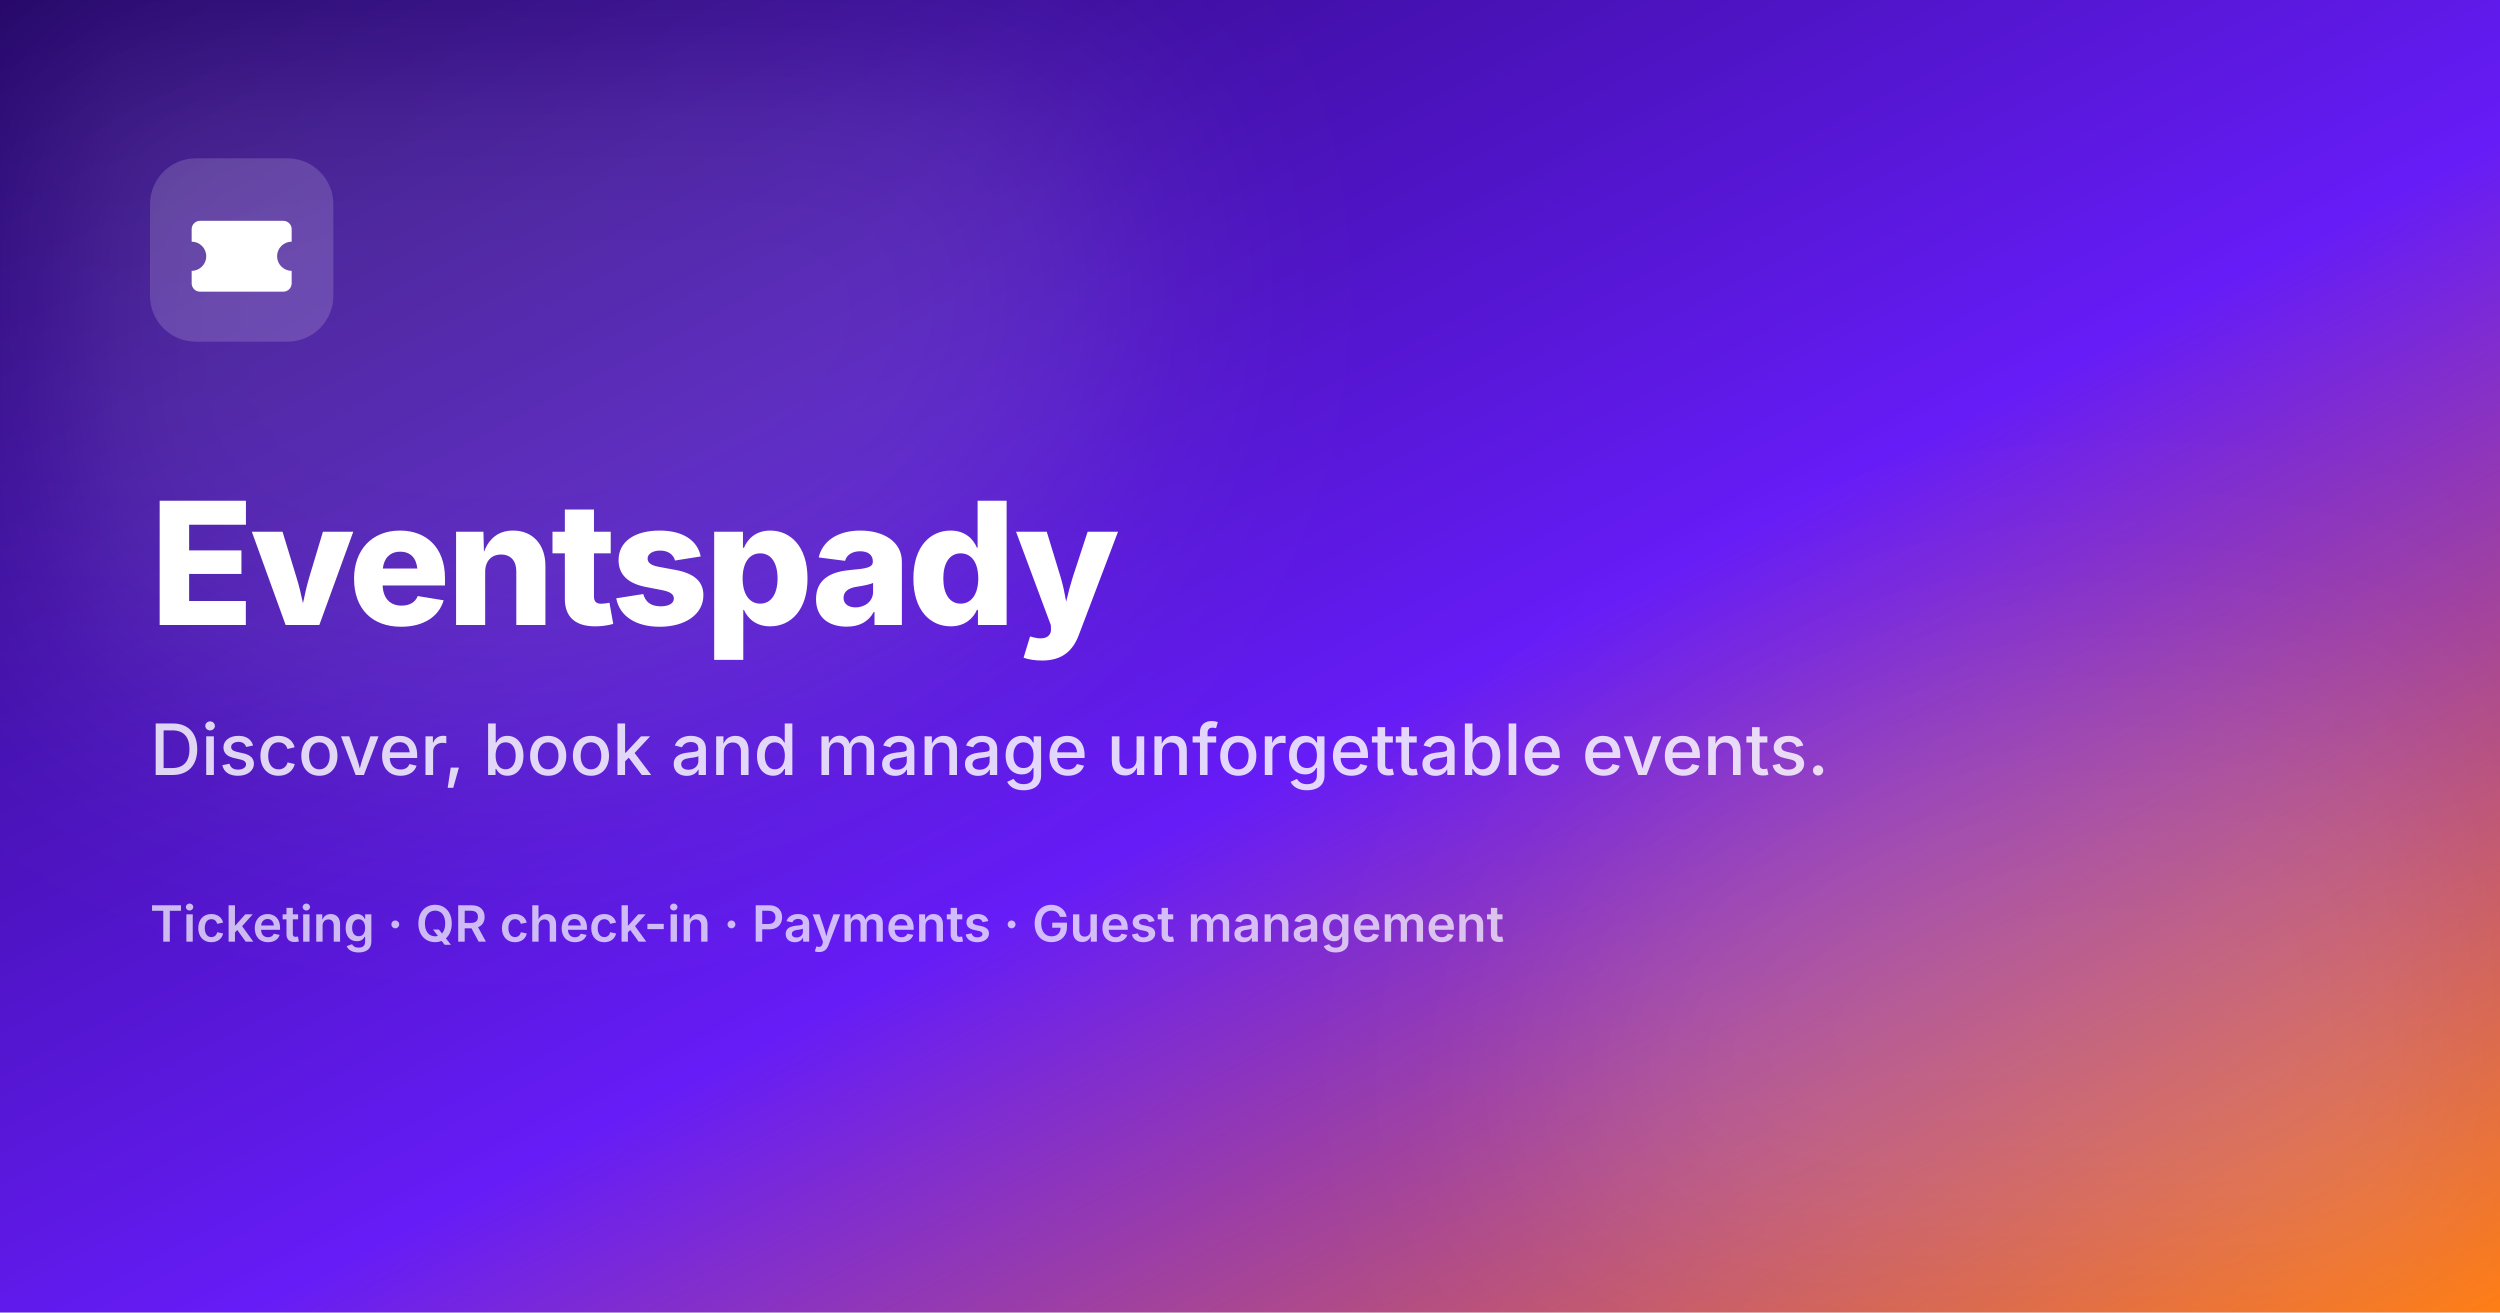
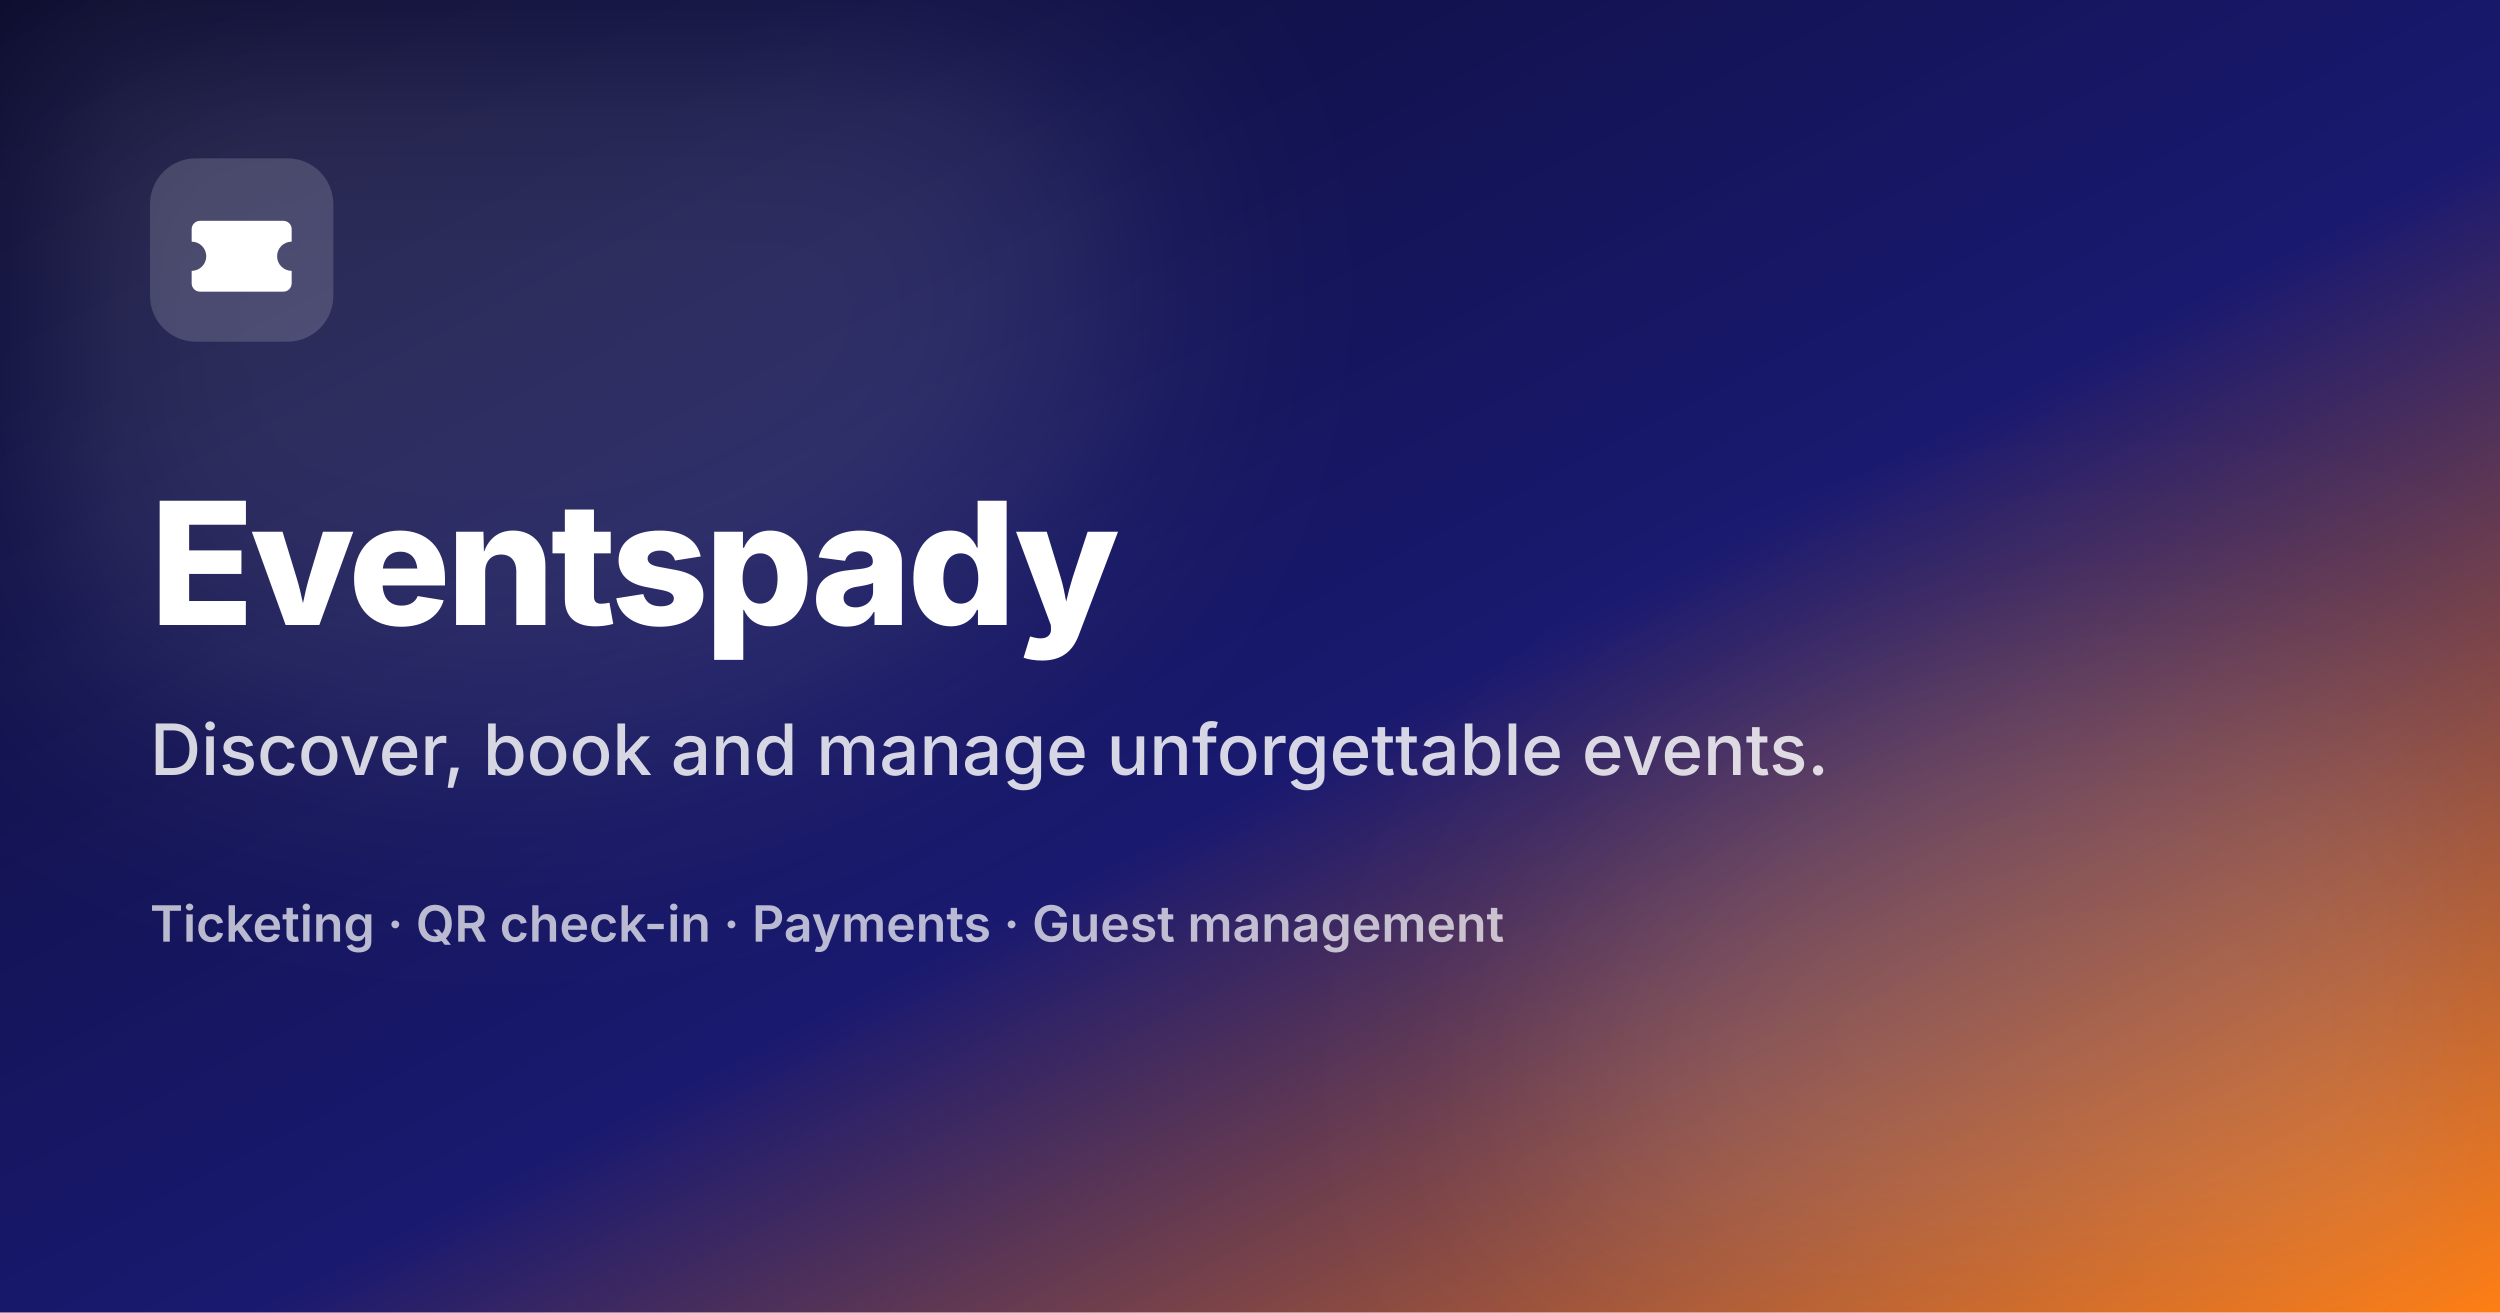
<svg xmlns="http://www.w3.org/2000/svg" viewBox="0 0 1200 630" width="1200" height="630">
  <defs>
    <linearGradient id="og" x1="0" y1="0" x2="1" y2="1">
-       <stop offset="0%" stop-color="#240568" />
-       <stop offset="55%" stop-color="#661cf7" />
+       <stop offset="0%" stop-color="#0b0b2e" />
+       <stop offset="55%" stop-color="#191970" />
      <stop offset="100%" stop-color="#ff7d11" />
    </linearGradient>
    <filter id="ob" x="-30%" y="-30%" width="160%" height="160%">
      <feGaussianBlur stdDeviation="60" />
    </filter>
  </defs>
  <rect width="1200" height="630" fill="url(#og)" />
  <ellipse cx="240" cy="140" rx="300" ry="220" fill="#fff" opacity=".12" filter="url(#ob)" />
  <ellipse cx="1020" cy="520" rx="280" ry="200" fill="#fff" opacity=".1" filter="url(#ob)" />
  <rect x="72" y="76" width="88" height="88" rx="22" fill="#fff" fill-opacity=".16" />
  <path d="M96 106h40a4 4 0 0 1 4 4v6a7 7 0 0 0 0 14v6a4 4 0 0 1-4 4H96a4 4 0 0 1-4-4v-6a7 7 0 0 0 0-14v-6a4 4 0 0 1 4-4Z" fill="#fff" />
  <text x="72" y="300" font-family="Plus Jakarta Sans, Inter, system-ui, sans-serif" font-size="82" font-weight="800" fill="#fff" letter-spacing="-2">Eventspady</text>
  <text x="72" y="372" font-family="Plus Jakarta Sans, Inter, system-ui, sans-serif" font-size="34" font-weight="500" fill="#fff" fill-opacity=".82">Discover, book and manage unforgettable events.</text>
  <text x="72" y="452" font-family="Plus Jakarta Sans, Inter, system-ui, sans-serif" font-size="24" font-weight="600" fill="#fff" fill-opacity=".7">Ticketing · QR check-in · Payments · Guest management</text>
</svg>
